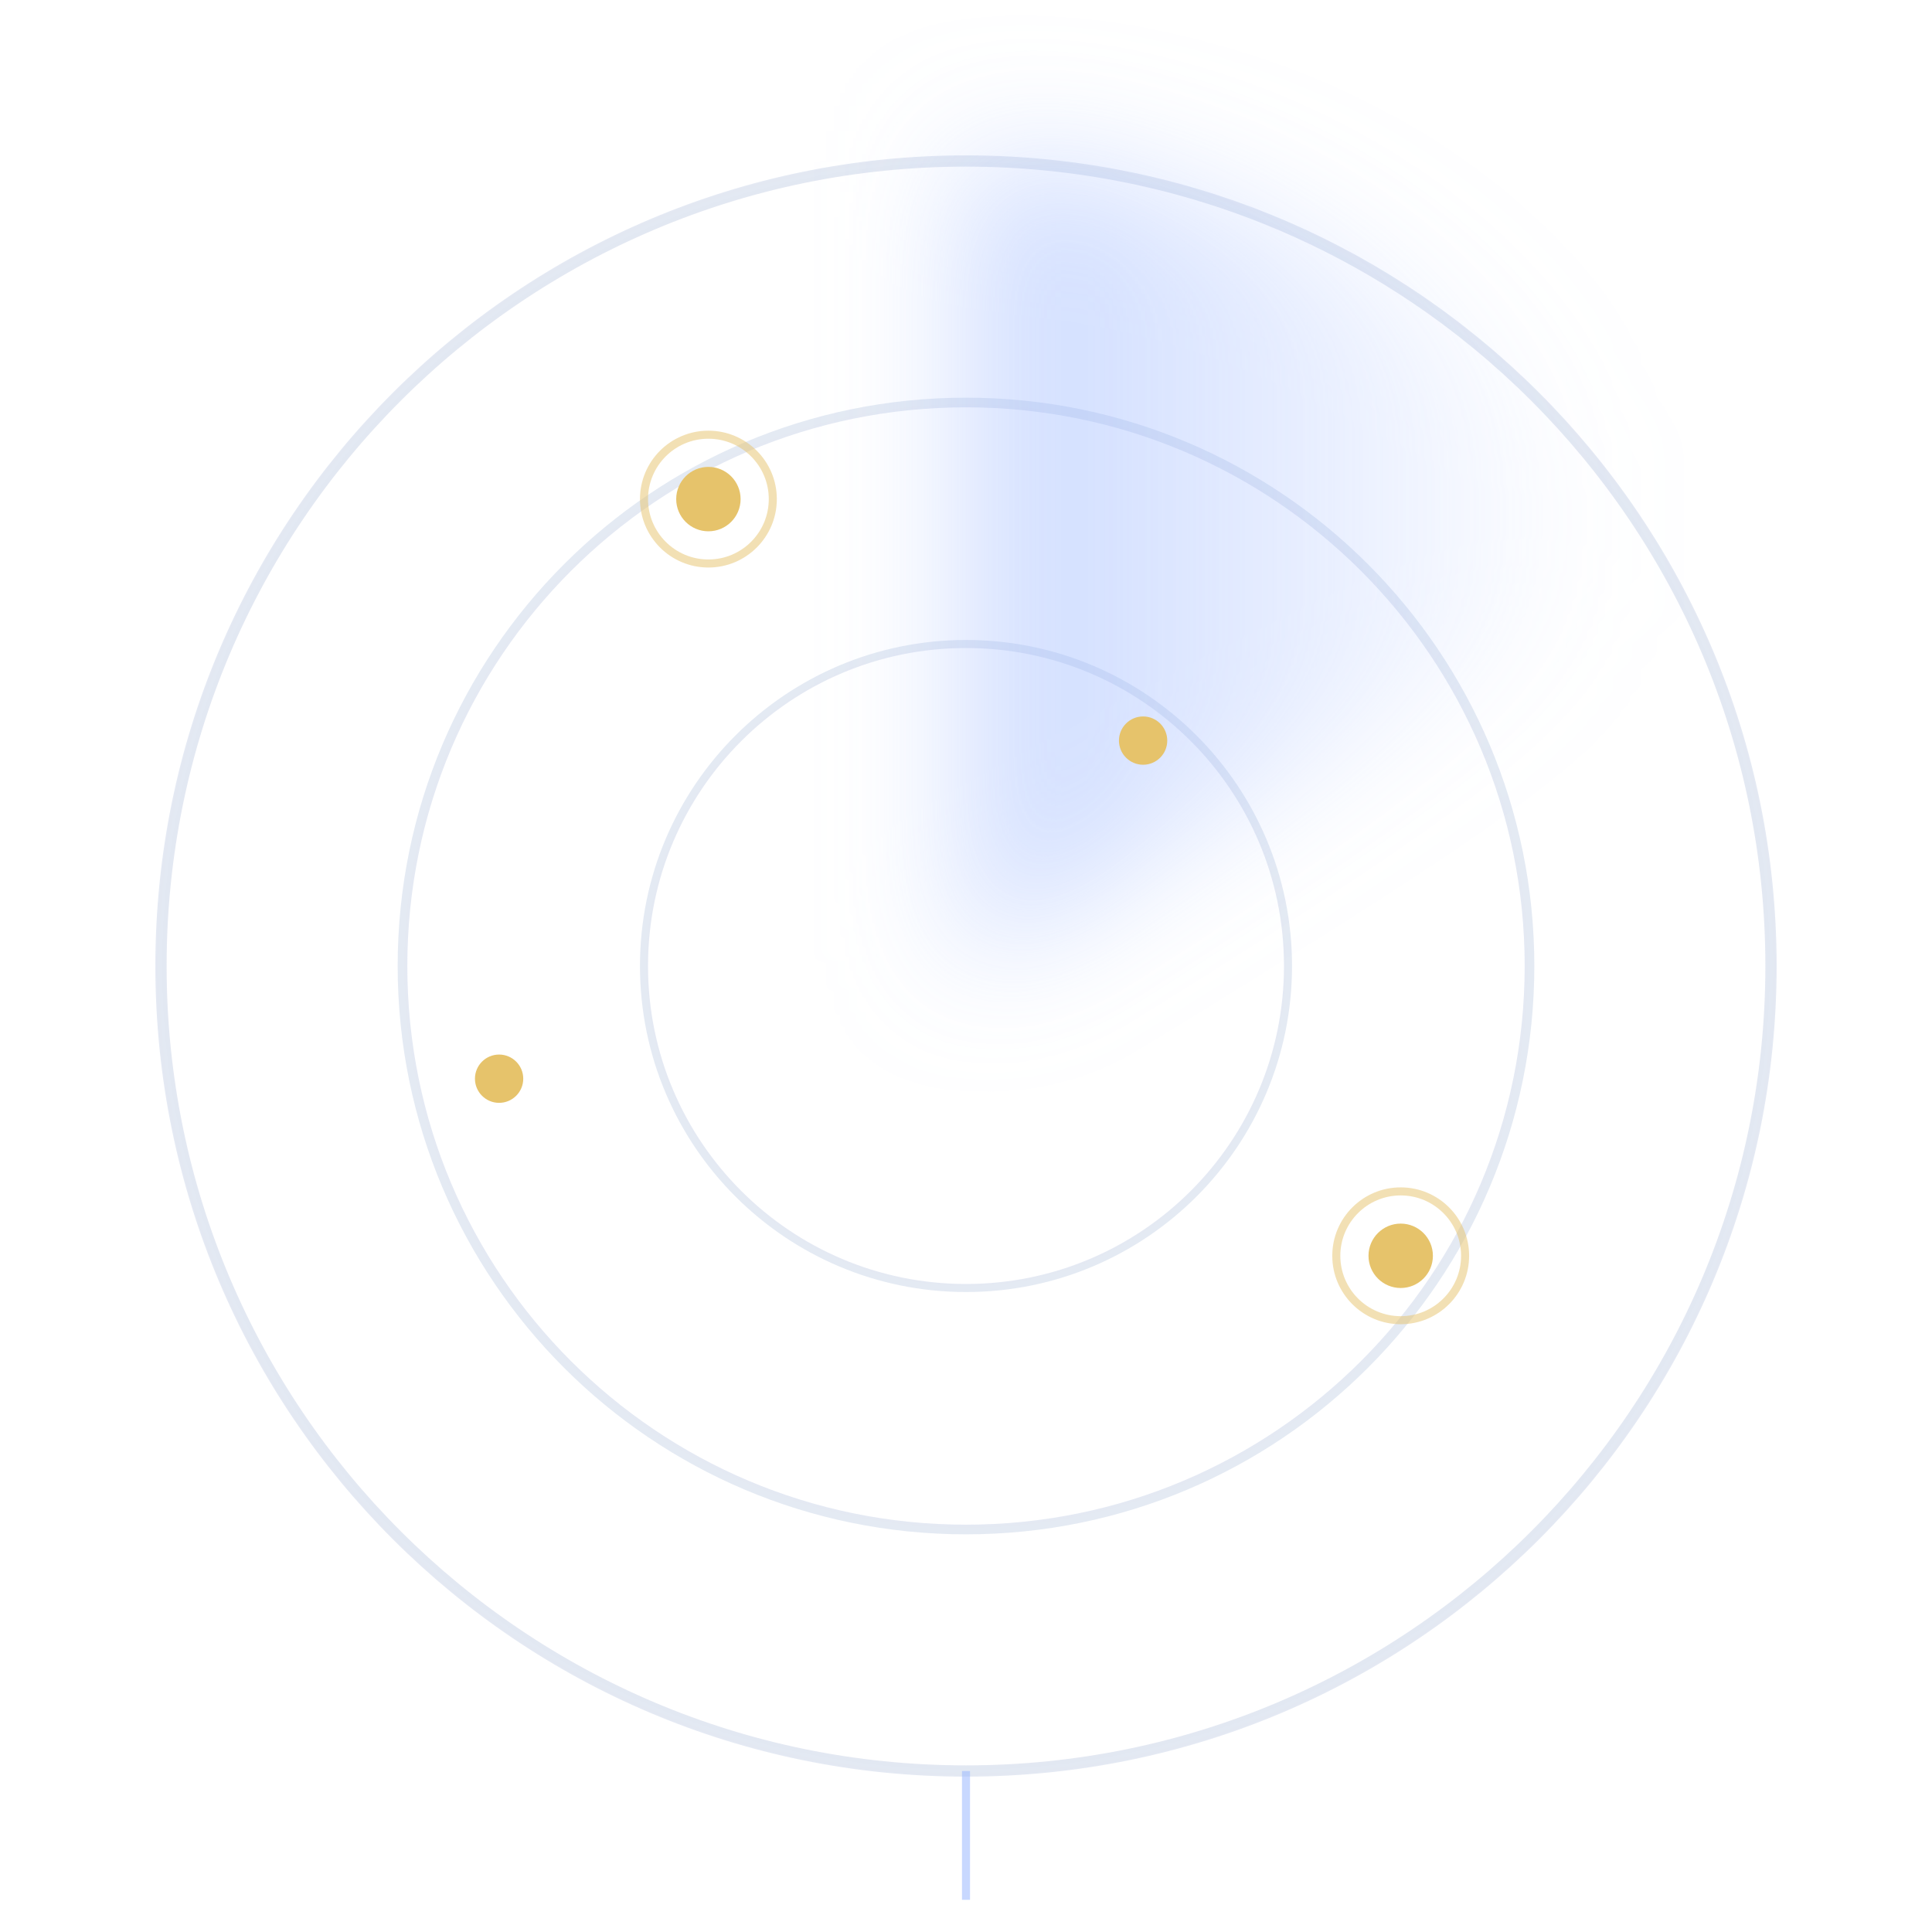
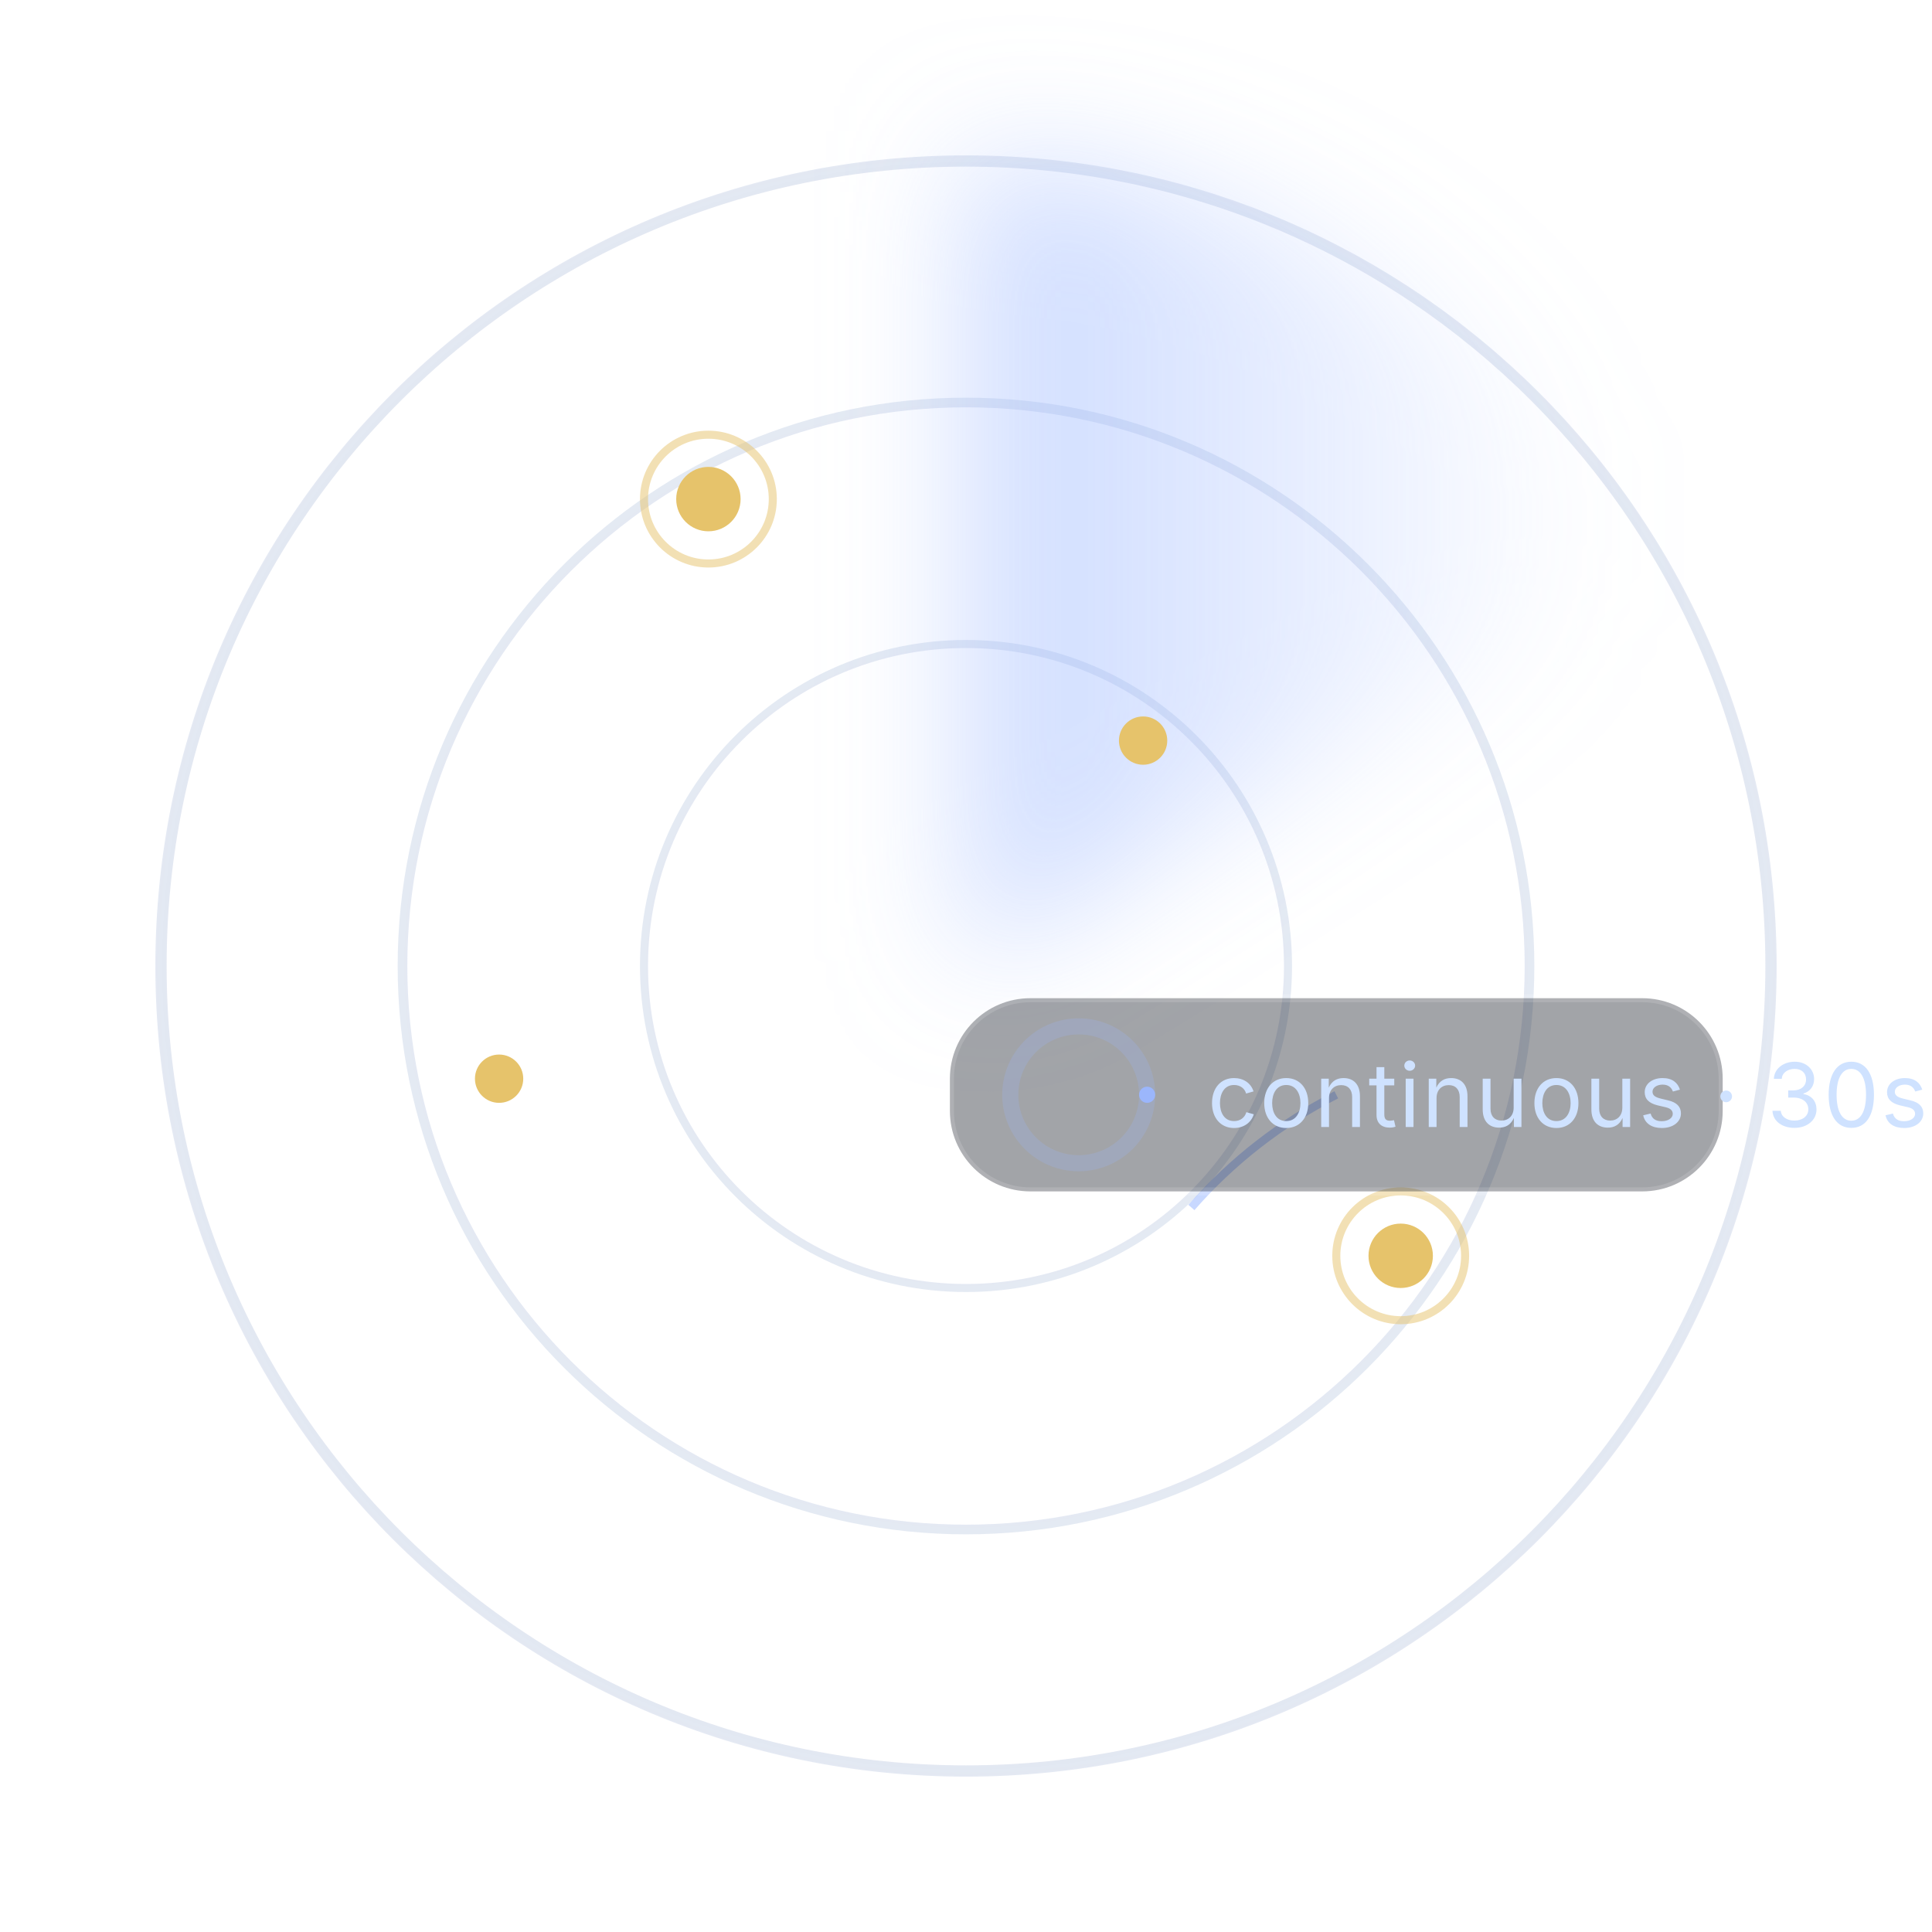
<svg xmlns="http://www.w3.org/2000/svg" width="240" height="240" viewBox="0 0 240 240">
  <defs>
    <radialGradient id="ring" cx="50%" cy="50%" r="50%">
      <stop offset="0" stop-color="#9BB7FF" stop-opacity=".70" />
      <stop offset="1" stop-color="#4C6FAE" stop-opacity=".15" />
    </radialGradient>
    <linearGradient id="sweep" x1="0" y1="0" x2="1" y2="0">
      <stop offset="0" stop-color="#9BB7FF" stop-opacity=".85" />
      <stop offset=".9" stop-color="#9BB7FF" stop-opacity="0" />
    </linearGradient>
    <filter id="soft" x="-50%" y="-50%" width="200%" height="200%">
      <feGaussianBlur stdDeviation="8" />
    </filter>
-     <linearGradient id="pillBg" x1="0" y1="0" x2="0" y2="1">
-       <stop offset="0" stop-color="rgba(255,255,255,.10)" />
-       <stop offset="1" stop-color="rgba(255,255,255,.05)" />
-     </linearGradient>
  </defs>
  <g transform="translate(120,120)">
    <circle r="100" fill="none" stroke="url(#ring)" stroke-width="1.4" />
    <circle r="70" fill="none" stroke="url(#ring)" stroke-width="1.2" />
    <circle r="40" fill="none" stroke="url(#ring)" stroke-width="1" />
    <path d="M0,0 L0,-100 A100,100 0 0 1 86.6,-50 Z" fill="url(#sweep)" opacity=".60" filter="url(#soft)" />
    <g fill="#E6C36B">
      <circle cx="-32" cy="-58" r="4" />
      <circle cx="22" cy="-28" r="3" />
      <circle cx="54" cy="36" r="4" />
      <circle cx="-58" cy="14" r="3" />
    </g>
    <g stroke="#E6C36B" stroke-opacity=".50" fill="none">
      <circle cx="-32" cy="-58" r="8" />
      <circle cx="54" cy="36" r="8" />
    </g>
-     <line x1="0" y1="100" x2="0" y2="116" stroke="rgba(155,183,255,.55)" stroke-width="1" />
-     <g transform="translate(-76,120)">
-       <rect x="0" y="0" rx="10" ry="10" width="152" height="24" fill="rgba(12,18,28,.35)" stroke="rgba(255,255,255,.14)" stroke-width="1" />
-       <g transform="translate(12,12)">
+     <path d="M 28,30 A 60,60 0 0 1 46,16" fill="none" stroke="rgba(155,183,255,.55)" stroke-width="1" />
+     <g transform="translate(46,16)">
+       <rect x="-48" y="-12" width="96" height="24" rx="10" fill="rgba(12,18,28,.38)" stroke="rgba(255,255,255,.14)" stroke-width="1" />
+       <g transform="translate(-32,0)">
        <circle r="8.5" fill="none" stroke="rgba(155,183,255,.22)" stroke-width="2" />
        <circle r="8.5" fill="none" stroke="rgba(155,183,255,.95)" stroke-width="2" stroke-linecap="round" stroke-dasharray="53.4" stroke-dashoffset="53.4">
          <animate attributeName="stroke-dashoffset" from="53.4" to="0" dur="30s" repeatCount="indefinite" />
        </circle>
      </g>
-       <text x="30" y="16" font-family="Inter, system-ui, -apple-system, Segoe UI, Roboto, Arial" font-size="11" fill="#CFE2FF" letter-spacing=".2px">
-         continuous scan · ~30 s
-       </text>
+       <text x="-16" y="4" font-family="Inter, system-ui, -apple-system, Segoe UI, Roboto, Arial" font-size="11" fill="#CFE2FF" letter-spacing=".2px">continuous · 30s</text>
    </g>
  </g>
</svg>
